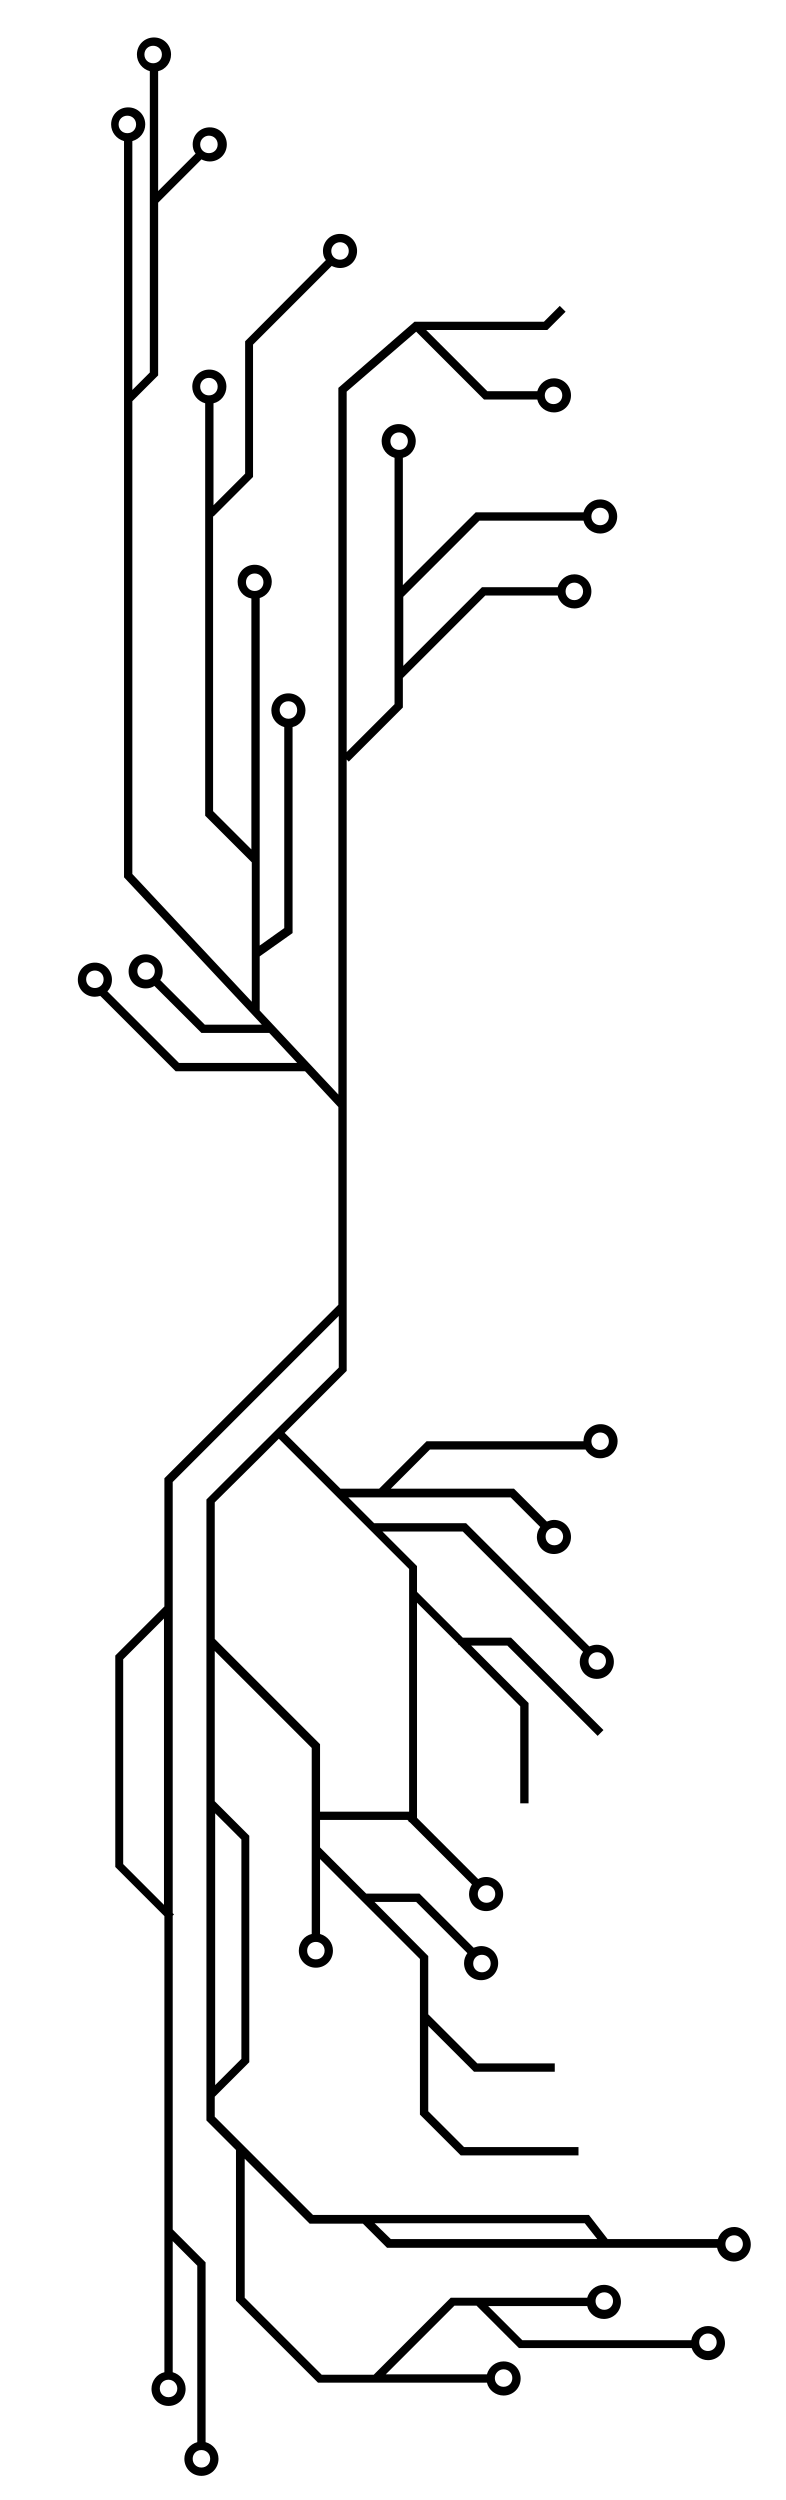
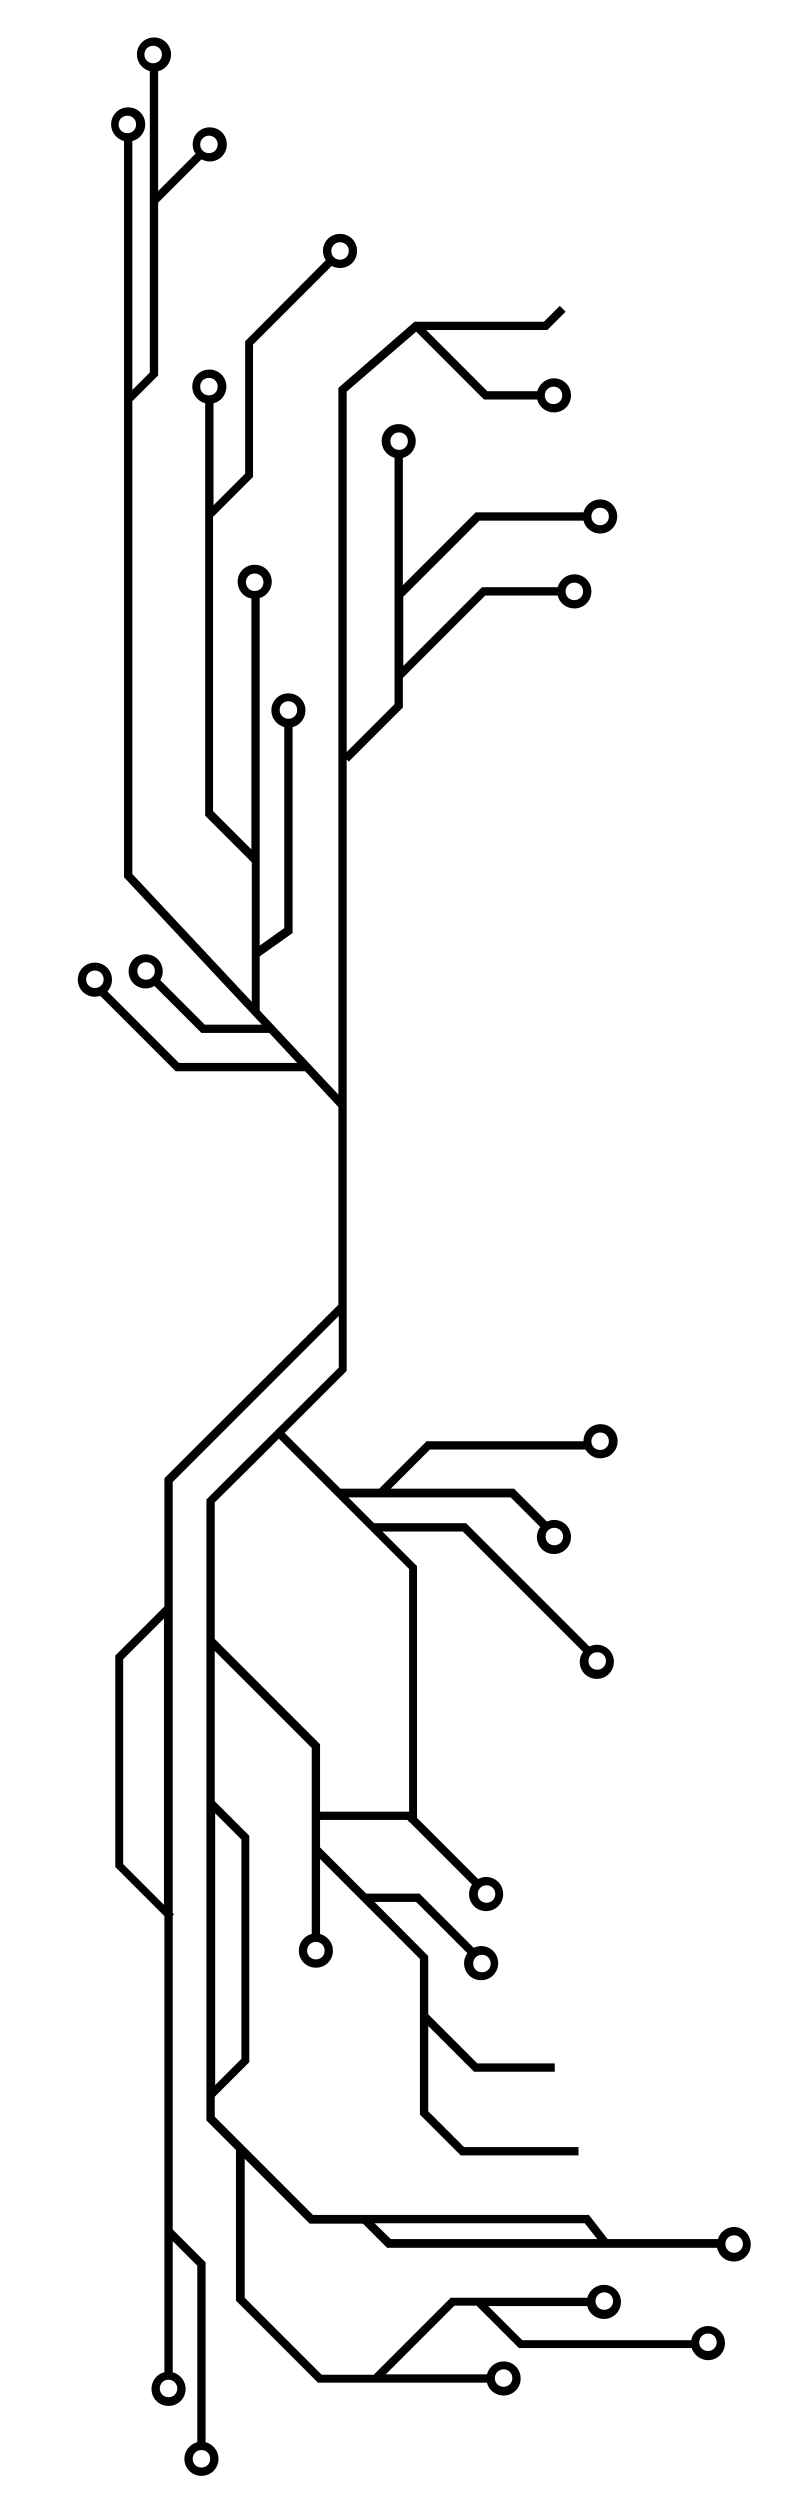
<svg xmlns="http://www.w3.org/2000/svg" viewBox="0 0 188.7 600.7">
-   <path d="M176.4 535.1c-1.8 0-3.4 1.2-3.9 2.9H146l-4.5-5.8H75.2l-16.5-16.5-7.1-7.1v-4.8l8.3-8.3v-54.4l-8.3-8.3v-36.1L74.9 420v44.7c-1.8.4-3.1 2.1-3.1 4 0 2.3 1.8 4.1 4.1 4.1s4.1-1.8 4.1-4.1c0-1.9-1.3-3.5-3.1-4v-18l24 24v37.4l9.8 9.8H139v-2h-27.5l-8.6-8.6v-20.5l11 11h19.4v-2h-18.6L102.9 484v-14L90 457h10l12.3 12.3c-.5.7-.8 1.5-.8 2.4 0 2.3 1.8 4.1 4.1 4.1s4.1-1.8 4.1-4.1-1.8-4.1-4.1-4.1c-.6 0-1.2.2-1.8.4l-13-13H88l-11.1-11.1v-6.6h21l.3.3v.2h.2l15 15c-.4.6-.7 1.4-.7 2.3 0 2.3 1.8 4.1 4.1 4.1s4.1-1.8 4.1-4.1-1.8-4.1-4.1-4.1c-.7 0-1.4.2-1.9.5l-14.7-14.7v-51.7l9.9 9.9v.2h.2L125 410v23.3h2v-24.1l-13.8-13.8h8.7l21.7 21.7 1.4-1.4-22.2-22.2h-11.6l-11-11v-6.2l-8.3-8.3h19.3l28.9 28.9c-.5.7-.8 1.5-.8 2.4 0 2.3 1.8 4.1 4.1 4.1s4.1-1.8 4.1-4.1-1.8-4.1-4.1-4.1c-.7 0-1.3.2-1.8.4L112 366H89.9l-6.2-6.2h39l7.1 7.1c-.5.7-.8 1.5-.8 2.4 0 2.3 1.8 4.1 4.1 4.1s4.1-1.8 4.1-4.1-1.8-4.1-4.1-4.1c-.6 0-1.2.2-1.7.4l-7.9-7.9H93.9l7.7-7.7 1.7-1.7h37.4c.4.7 1 1.3 1.8 1.7.5.3 1.1.4 1.8.4s1.2-.2 1.8-.4c1.4-.7 2.3-2.1 2.3-3.7 0-2.3-1.8-4.1-4.1-4.1s-4.1 1.8-4.1 4.1h-37.7l-3.7 3.7-7.7 7.7h-9.3l-7.7-7.7-5.7-5.7 14.9-14.9V182.5l.5.5 13-13v-7.1l19.8-19.8H134c.4 1.8 2.1 3.1 4 3.1 2.3 0 4.1-1.8 4.1-4.1s-1.8-4.1-4.1-4.1c-1.9 0-3.5 1.3-4 3.1h-18.2L96.9 160v-16.6l18.3-18.3h25c.4 1.8 2.1 3.1 4 3.1 2.3 0 4.1-1.8 4.1-4.1s-1.8-4.1-4.1-4.1c-1.9 0-3.5 1.3-4 3.1h-25.9l-17.5 17.5V110c1.8-.4 3.1-2.1 3.1-4 0-2.3-1.8-4.1-4.1-4.1s-4.1 1.8-4.1 4.1c0 1.9 1.3 3.5 3.1 4v59.2l-11.5 11.5V94.1L100 79.7 116.3 96h12.8c.4 1.8 2.1 3.1 4 3.1 2.3 0 4.1-1.8 4.1-4.1s-1.8-4.1-4.1-4.1c-1.9 0-3.5 1.3-4 3.1h-12l-14.7-14.7h29.1l4.4-4.4-1.4-1.4-3.8 3.8H99.6L81.3 93.2V263l-18.9-20.2v-13l7.9-5.6v-49.5c1.8-.4 3.1-2.1 3.1-4 0-2.3-1.8-4.1-4.1-4.1s-4.1 1.8-4.1 4.1c0 1.9 1.3 3.5 3.1 4V223l-5.9 4.2v-83.5c1.7-.5 2.9-2.1 2.9-3.9 0-2.3-1.8-4.1-4.1-4.1s-4.1 1.8-4.1 4.1c0 2 1.4 3.7 3.3 4v60.3l-9.2-9.2V124l.1.1 9.5-9.5V82.8l18.9-18.9c.6.3 1.3.5 2 .5 2.3 0 4.1-1.8 4.1-4.1s-1.8-4.1-4.1-4.1-4.1 1.8-4.1 4.1c0 .8.2 1.6.7 2.2L58.9 82v31.8l-7.6 7.6V96.9c1.8-.4 3.1-2.1 3.1-4 0-2.3-1.8-4.1-4.1-4.1s-4.1 1.8-4.1 4.1c0 1.9 1.3 3.5 3.1 4V196l11.2 11.2v33.5L31.8 210V96.4l6.2-6.2V48.7l10.4-10.4c.6.3 1.3.5 2 .5 2.3 0 4.1-1.8 4.1-4.1s-1.8-4.1-4.1-4.1-4.1 1.8-4.1 4.1c0 .8.2 1.6.7 2.2l-9 9V17.1c1.8-.4 3.1-2.1 3.1-4 0-2.3-1.8-4.1-4.1-4.1s-4.1 1.8-4.1 4.1c0 1.9 1.3 3.5 3.1 4v72.4l-4.2 4.2V33.9c1.8-.5 3.1-2.1 3.1-4 0-2.3-1.8-4.1-4.1-4.1s-4.1 1.8-4.1 4.1c0 1.9 1.3 3.5 3.1 4v176.9l33.1 35.4H49.2l-10.7-10.7c.4-.6.6-1.3.6-2.1 0-2.3-1.8-4.1-4.1-4.1s-4.1 1.8-4.1 4.1 1.8 4.1 4.1 4.1c.8 0 1.5-.2 2.1-.6l11.3 11.3h16.3l6.7 7.2H43l-17.2-17.2c.7-.7 1.1-1.7 1.1-2.8 0-2.3-1.8-4.1-4.1-4.1s-4.1 1.8-4.1 4.1 1.8 4.1 4.1 4.1c.4 0 .9-.1 1.3-.2l18.1 18.1h31.1l8 8.6v47.5L44.7 350l-5.2 5.2V386l-11.8 11.8v50.8l11.8 11.8V570c-1.8.4-3.1 2.1-3.1 4 0 2.3 1.8 4.1 4.1 4.1s4.1-1.8 4.1-4.1c0-1.9-1.3-3.5-3.1-4v-31.5l5.9 5.9v42.4c-1.8.5-3.1 2.1-3.1 4 0 2.3 1.8 4.1 4.1 4.1s4.1-1.8 4.1-4.1c0-1.9-1.3-3.5-3.1-4v-43.2l-7.9-7.9v-75.4l.3-.3-.3-.3V356.1l6.1-6.1 33.8-33.8v12.4L59.9 350l-10.3 10.3v149.2l7.1 7.1v36.2l19.7 19.7H117c.4 1.8 2.1 3.1 4 3.1 2.3 0 4.1-1.8 4.1-4.1s-1.8-4.1-4.1-4.1c-1.9 0-3.5 1.3-4 3.1H92.7l16.5-16.5h5.3l10.2 10.2h41.5c.5 1.6 2.1 2.9 3.9 2.9 2.3 0 4.1-1.8 4.1-4.1s-1.8-4.1-4.1-4.1c-2 0-3.7 1.5-4 3.4h-40.6l-8.2-8.2h23.8c.4 1.8 2.1 3.1 4 3.1 2.3 0 4.1-1.8 4.1-4.1s-1.8-4.1-4.1-4.1c-1.9 0-3.5 1.3-4 3.1h-32.8l-18.5 18.5H77.3l-18.5-18.5v-33.4l15.6 15.6h12.8l5.8 5.8h79.3c.4 1.9 2 3.3 4 3.3 2.3 0 4.1-1.8 4.1-4.1s-1.8-4.2-4-4.2zm-58.5-63.3c0 1.2-.9 2.1-2.1 2.1s-2.1-.9-2.1-2.1.9-2.1 2.1-2.1 2.1.9 2.1 2.1zm27.7-72.7c0 1.2-.9 2.1-2.1 2.1s-2.1-.9-2.1-2.1.9-2.1 2.1-2.1 2.1.9 2.1 2.1zm-10.3-29.9c0 1.2-.9 2.1-2.1 2.1s-2.1-.9-2.1-2.1.9-2.1 2.1-2.1 2.1 1 2.1 2.1zm8.9-25c1.2 0 2.1.9 2.1 2.1s-.9 2.1-2.1 2.1-2.1-.9-2.1-2.1 1-2.1 2.1-2.1zM138 140c1.2 0 2.1.9 2.1 2.1s-.9 2.1-2.1 2.1-2.1-.9-2.1-2.1.9-2.1 2.1-2.1zm6.2-18c1.2 0 2.1.9 2.1 2.1s-.9 2.1-2.1 2.1-2.1-.9-2.1-2.1.9-2.1 2.1-2.1zm-50.4-16c0-1.2.9-2.1 2.1-2.1s2.1.9 2.1 2.1-.9 2.1-2.1 2.1-2.1-.9-2.1-2.1zM133 92.9c1.2 0 2.1.9 2.1 2.1s-.9 2.1-2.1 2.1-2.1-.9-2.1-2.1 1-2.1 2.1-2.1zm-65.8 77.7c0-1.2.9-2.1 2.1-2.1s2.1.9 2.1 2.1-.9 2.1-2.1 2.1-2.1-1-2.1-2.1zM81.7 58.2c1.2 0 2.1.9 2.1 2.1s-.9 2.1-2.1 2.1-2.1-.9-2.1-2.1 1-2.1 2.1-2.1zM48.1 92.9c0-1.2.9-2.1 2.1-2.1s2.1.9 2.1 2.1-.9 2.1-2.1 2.1-2.1-.9-2.1-2.1zm11 47c0-1.2.9-2.1 2.1-2.1s2.1.9 2.1 2.1-.9 2.1-2.1 2.1-2.1-.9-2.1-2.1zM50.2 32.6c1.2 0 2.1.9 2.1 2.1s-.9 2.1-2.1 2.1-2.1-.9-2.1-2.1 1-2.1 2.1-2.1zM34.7 13.1c0-1.2.9-2.1 2.1-2.1s2.1.9 2.1 2.1-.9 2.1-2.1 2.1-2.1-.9-2.1-2.1zm-6.2 16.8c0-1.2.9-2.1 2.1-2.1s2.1.9 2.1 2.1-.9 2.1-2.1 2.1-2.1-.9-2.1-2.1zM33 233.3c0-1.2.9-2.1 2.1-2.1s2.1.9 2.1 2.1-.9 2.1-2.1 2.1-2.1-.9-2.1-2.1zm-12.3 2c0-1.2.9-2.1 2.1-2.1s2.1.9 2.1 2.1-.9 2.1-2.1 2.1-2.1-.9-2.1-2.1zm29.8 355.5c0 1.2-.9 2.1-2.1 2.1s-2.1-.9-2.1-2.1.9-2.1 2.1-2.1 2.1.9 2.1 2.1zm-7.9-16.9c0 1.2-.9 2.1-2.1 2.1s-2.1-.9-2.1-2.1.9-2.1 2.1-2.1 2.1 1 2.1 2.1zm-13-126v-49.2l9.8-9.8v68.8l-9.8-9.8zm140.5 112.8c1.2 0 2.1.9 2.1 2.1s-.9 2.1-2.1 2.1-2.1-.9-2.1-2.1 1-2.1 2.1-2.1zm-24.9-9.9c1.2 0 2.1.9 2.1 2.1s-.9 2.1-2.1 2.1-2.1-.9-2.1-2.1.9-2.1 2.1-2.1zM121 569.3c1.2 0 2.1.9 2.1 2.1s-.9 2.1-2.1 2.1-2.1-.9-2.1-2.1 1-2.1 2.1-2.1zM58 442v52.7l-6.3 6.3v-65.3L58 442zm20 26.7c0 1.2-.9 2.1-2.1 2.1s-2.1-.9-2.1-2.1.9-2.1 2.1-2.1 2.1.9 2.1 2.1zm41-13.6c0 1.2-.9 2.1-2.1 2.1s-2.1-.9-2.1-2.1.9-2.1 2.1-2.1 2.1.9 2.1 2.1zM62.7 350l4.3-4.3 4.3 4.3 27 27v58.3H76.9v-16.2l-25.3-25.3V361l11.1-11zM90 534.2h50.5l3 3.8H93.9l-3.9-3.8zm86.4 7.1c-1.2 0-2.1-.9-2.1-2.1s.9-2.1 2.1-2.1 2.1.9 2.1 2.1-1 2.1-2.1 2.1z" />
+   <path d="M176.4,535.1c-1.8,0-3.4,1.2-3.9,2.9H146l-4.5-5.8H75.2l-16.5-16.5l-7.1-7.1v-4.8l8.3-8.3v-54.4l-8.3-8.3v-36.1L74.9,420 v44.7c-1.8,0.4-3.1,2.1-3.1,4c0,2.3,1.8,4.1,4.1,4.1s4.1-1.8,4.1-4.1c0-1.9-1.3-3.5-3.1-4v-18l24,24v37.4l9.8,9.8H139v-2h-27.5 l-8.6-8.6v-20.5l11,11h19.4v-2h-18.6L102.9,484v-14L90,457h10l12.3,12.3c-0.5,0.7-0.8,1.5-0.8,2.4c0,2.3,1.8,4.1,4.1,4.1 s4.1-1.8,4.1-4.1s-1.8-4.1-4.1-4.1c-0.6,0-1.2,0.2-1.8,0.4l-13-13H88l-11.1-11.1v-6.6h21l0.3,0.3v0.2h0.2l15,15 c-0.4,0.6-0.7,1.4-0.7,2.3c0,2.3,1.8,4.1,4.1,4.1s4.1-1.8,4.1-4.1s-1.8-4.1-4.1-4.1c-0.7,0-1.4,0.2-1.9,0.5l-14.7-14.7l0-60.5 l-8.3-8.3h19.3l28.9,28.9c-0.5,0.7-0.8,1.5-0.8,2.4c0,2.3,1.8,4.1,4.1,4.1s4.1-1.8,4.1-4.1s-1.8-4.1-4.1-4.1c-0.7,0-1.3,0.2-1.8,0.4 L112,366H89.9l-6.2-6.2h39l7.1,7.1c-0.5,0.7-0.8,1.5-0.8,2.4c0,2.3,1.8,4.1,4.1,4.1s4.1-1.8,4.1-4.1s-1.8-4.1-4.1-4.1 c-0.6,0-1.2,0.2-1.7,0.4l-7.9-7.9H93.9l7.7-7.7l1.7-1.7h37.4c0.4,0.7,1,1.3,1.8,1.7c0.5,0.3,1.1,0.4,1.8,0.4s1.2-0.2,1.8-0.4 c1.4-0.7,2.3-2.1,2.3-3.7c0-2.3-1.8-4.1-4.1-4.1s-4.1,1.8-4.1,4.1h-37.7l-3.7,3.7l-7.7,7.7h-9.3l-7.7-7.7l-5.7-5.7l14.9-14.9V182.5 l0.5,0.5l13-13v-7.1l19.8-19.8H134c0.4,1.8,2.1,3.1,4,3.1c2.3,0,4.1-1.8,4.1-4.1s-1.8-4.1-4.1-4.1c-1.9,0-3.5,1.3-4,3.1h-18.2 L96.9,160v-16.6l18.3-18.3h25c0.4,1.8,2.1,3.1,4,3.1c2.3,0,4.1-1.8,4.1-4.1s-1.8-4.1-4.1-4.1c-1.9,0-3.5,1.3-4,3.1h-25.9l-17.5,17.5 V110c1.8-0.4,3.1-2.1,3.1-4c0-2.3-1.8-4.1-4.1-4.1s-4.1,1.8-4.1,4.1c0,1.9,1.3,3.5,3.1,4v59.2l-11.5,11.5V94.1L100,79.7L116.3,96 h12.8c0.4,1.8,2.1,3.1,4,3.1c2.3,0,4.1-1.8,4.1-4.1s-1.8-4.1-4.1-4.1c-1.9,0-3.5,1.3-4,3.1h-12l-14.7-14.7h29.1l4.4-4.4l-1.4-1.4 l-3.8,3.8H99.6L81.3,93.2V263l-18.9-20.2v-13l7.9-5.6v-49.5c1.8-0.4,3.1-2.1,3.1-4c0-2.3-1.8-4.1-4.1-4.1s-4.1,1.8-4.1,4.1 c0,1.9,1.3,3.5,3.1,4V223l-5.9,4.2v-83.5c1.7-0.5,2.9-2.1,2.9-3.9c0-2.3-1.8-4.1-4.1-4.1s-4.1,1.8-4.1,4.1c0,2,1.4,3.7,3.3,4v60.3 l-9.2-9.2V124l0.1,0.1l9.5-9.5V82.8l18.9-18.9c0.6,0.3,1.3,0.5,2,0.5c2.3,0,4.1-1.8,4.1-4.1s-1.8-4.1-4.1-4.1s-4.1,1.8-4.1,4.1 c0,0.8,0.2,1.6,0.7,2.2L58.9,82v31.8l-7.6,7.6V96.9c1.8-0.4,3.1-2.1,3.1-4c0-2.3-1.8-4.1-4.1-4.1s-4.1,1.8-4.1,4.1 c0,1.9,1.3,3.5,3.1,4V196l11.2,11.2v33.5L31.8,210V96.4l6.2-6.2V48.7l10.4-10.4c0.6,0.3,1.3,0.5,2,0.5c2.3,0,4.1-1.8,4.1-4.1 s-1.8-4.1-4.1-4.1s-4.1,1.8-4.1,4.1c0,0.8,0.2,1.6,0.7,2.2l-9,9V17.1c1.8-0.4,3.1-2.1,3.1-4c0-2.3-1.8-4.1-4.1-4.1s-4.1,1.8-4.1,4.1 c0,1.9,1.3,3.5,3.1,4v72.4l-4.2,4.2V33.9c1.8-0.5,3.1-2.1,3.1-4c0-2.3-1.8-4.1-4.1-4.1s-4.1,1.8-4.1,4.1c0,1.9,1.3,3.5,3.1,4v176.9 l33.1,35.4H49.2l-10.7-10.7c0.4-0.6,0.6-1.3,0.6-2.1c0-2.3-1.8-4.1-4.1-4.1s-4.1,1.8-4.1,4.1s1.8,4.1,4.1,4.1c0.8,0,1.5-0.2,2.1-0.6 l11.3,11.3h16.3l6.7,7.2H43l-17.2-17.2c0.7-0.7,1.1-1.7,1.1-2.8c0-2.3-1.8-4.1-4.1-4.1s-4.1,1.8-4.1,4.1s1.8,4.1,4.1,4.1 c0.4,0,0.9-0.1,1.3-0.2l18.1,18.1h31.1l8,8.6v47.5L44.7,350l-5.2,5.2V386l-11.8,11.8v50.8l11.8,11.8V570c-1.8,0.4-3.1,2.1-3.1,4 c0,2.3,1.8,4.1,4.1,4.1s4.1-1.8,4.1-4.1c0-1.9-1.3-3.5-3.1-4v-31.5l5.9,5.9v42.4c-1.8,0.5-3.1,2.1-3.1,4c0,2.3,1.8,4.1,4.1,4.1 s4.1-1.8,4.1-4.1c0-1.9-1.3-3.5-3.1-4v-43.2l-7.9-7.9v-75.4l0.3-0.3l-0.3-0.3V356.1l6.1-6.1l33.8-33.8v12.4L59.9,350l-10.3,10.3 v149.2l7.1,7.1v36.2l19.7,19.7H117c0.4,1.8,2.1,3.1,4,3.1c2.3,0,4.1-1.8,4.1-4.1s-1.8-4.1-4.1-4.1c-1.9,0-3.5,1.3-4,3.1H92.7 l16.5-16.5h5.3l10.2,10.2h41.5c0.5,1.6,2.1,2.9,3.9,2.9c2.3,0,4.1-1.8,4.1-4.1s-1.8-4.1-4.1-4.1c-2,0-3.7,1.5-4,3.4h-40.6l-8.2-8.2 h23.8c0.4,1.8,2.1,3.1,4,3.1c2.3,0,4.1-1.8,4.1-4.1s-1.8-4.1-4.1-4.1c-1.9,0-3.5,1.3-4,3.1h-32.8l-18.5,18.5H77.3l-18.5-18.5v-33.4 l15.6,15.6h12.8l5.8,5.8h79.3c0.4,1.9,2,3.3,4,3.3c2.3,0,4.1-1.8,4.1-4.1S178.6,535.1,176.4,535.1L176.4,535.1z M117.9,471.8 c0,1.2-0.9,2.1-2.1,2.1s-2.1-0.9-2.1-2.1s0.9-2.1,2.1-2.1S117.9,470.6,117.9,471.8z M145.6,399.1c0,1.2-0.9,2.1-2.1,2.1 s-2.1-0.9-2.1-2.1s0.9-2.1,2.1-2.1S145.6,397.9,145.6,399.1z M135.3,369.2c0,1.2-0.9,2.1-2.1,2.1s-2.1-0.9-2.1-2.1s0.9-2.1,2.1-2.1 S135.3,368.1,135.3,369.2z M144.2,344.2c1.2,0,2.1,0.9,2.1,2.1s-0.9,2.1-2.1,2.1s-2.1-0.9-2.1-2.1S143.1,344.2,144.2,344.2z  M138,140c1.2,0,2.1,0.9,2.1,2.1s-0.9,2.1-2.1,2.1s-2.1-0.9-2.1-2.1S136.8,140,138,140z M144.2,122c1.2,0,2.1,0.9,2.1,2.1 s-0.9,2.1-2.1,2.1s-2.1-0.9-2.1-2.1S143,122,144.2,122z M93.8,106c0-1.2,0.9-2.1,2.1-2.1s2.1,0.9,2.1,2.1s-0.9,2.1-2.1,2.1 S93.8,107.2,93.8,106z M133,92.9c1.2,0,2.1,0.9,2.1,2.1s-0.9,2.1-2.1,2.1s-2.1-0.9-2.1-2.1S131.9,92.9,133,92.9z M67.2,170.6 c0-1.2,0.9-2.1,2.1-2.1s2.1,0.9,2.1,2.1s-0.9,2.1-2.1,2.1S67.2,171.7,67.2,170.6z M81.7,58.2c1.2,0,2.1,0.9,2.1,2.1 s-0.9,2.1-2.1,2.1s-2.1-0.9-2.1-2.1S80.6,58.2,81.7,58.2z M48.1,92.9c0-1.2,0.9-2.1,2.1-2.1s2.1,0.9,2.1,2.1S51.4,95,50.2,95 S48.1,94.1,48.1,92.9z M59.1,139.9c0-1.2,0.9-2.1,2.1-2.1s2.1,0.9,2.1,2.1s-0.9,2.1-2.1,2.1S59.1,141.1,59.1,139.9z M50.2,32.6 c1.2,0,2.1,0.9,2.1,2.1s-0.9,2.1-2.1,2.1s-2.1-0.9-2.1-2.1S49.1,32.6,50.2,32.6z M34.7,13.1c0-1.2,0.9-2.1,2.1-2.1s2.1,0.9,2.1,2.1 s-0.9,2.1-2.1,2.1S34.7,14.3,34.7,13.1z M28.5,29.9c0-1.2,0.9-2.1,2.1-2.1s2.1,0.9,2.1,2.1S31.8,32,30.6,32S28.5,31.1,28.5,29.9z  M33,233.3c0-1.2,0.9-2.1,2.1-2.1s2.1,0.9,2.1,2.1s-0.9,2.1-2.1,2.1S33,234.5,33,233.3z M20.7,235.3c0-1.2,0.9-2.1,2.1-2.1 s2.1,0.9,2.1,2.1s-0.9,2.1-2.1,2.1S20.7,236.5,20.7,235.3z M50.5,590.8c0,1.2-0.9,2.1-2.1,2.1s-2.1-0.9-2.1-2.1s0.9-2.1,2.1-2.1 S50.5,589.6,50.5,590.8z M42.6,573.9c0,1.2-0.9,2.1-2.1,2.1s-2.1-0.9-2.1-2.1s0.9-2.1,2.1-2.1S42.6,572.8,42.6,573.9z M29.6,447.9 v-49.2l9.8-9.8v68.8L29.6,447.9z M170.1,560.7c1.2,0,2.1,0.9,2.1,2.1s-0.9,2.1-2.1,2.1s-2.1-0.9-2.1-2.1S169,560.7,170.1,560.7z  M145.2,550.8c1.2,0,2.1,0.9,2.1,2.1s-0.9,2.1-2.1,2.1s-2.1-0.9-2.1-2.1S144,550.8,145.2,550.8z M121,569.3c1.2,0,2.1,0.9,2.1,2.1 s-0.9,2.1-2.1,2.1s-2.1-0.9-2.1-2.1S119.9,569.3,121,569.3z M58,442v52.7l-6.3,6.3v-65.3L58,442z M78,468.7c0,1.2-0.9,2.1-2.1,2.1 s-2.1-0.9-2.1-2.1s0.9-2.1,2.1-2.1S78,467.5,78,468.7z M119,455.1c0,1.2-0.9,2.1-2.1,2.1s-2.1-0.9-2.1-2.1s0.9-2.1,2.1-2.1 S119,453.9,119,455.1z M62.7,350l4.3-4.3l4.3,4.3l27,27v58.3H76.9v-16.2l-25.3-25.3V361C51.6,361,62.7,350,62.7,350z M90,534.2h50.5 l3,3.8H93.9L90,534.2z M176.4,541.3c-1.2,0-2.1-0.9-2.1-2.1s0.9-2.1,2.1-2.1s2.1,0.9,2.1,2.1S177.5,541.3,176.4,541.3z" />
</svg>
